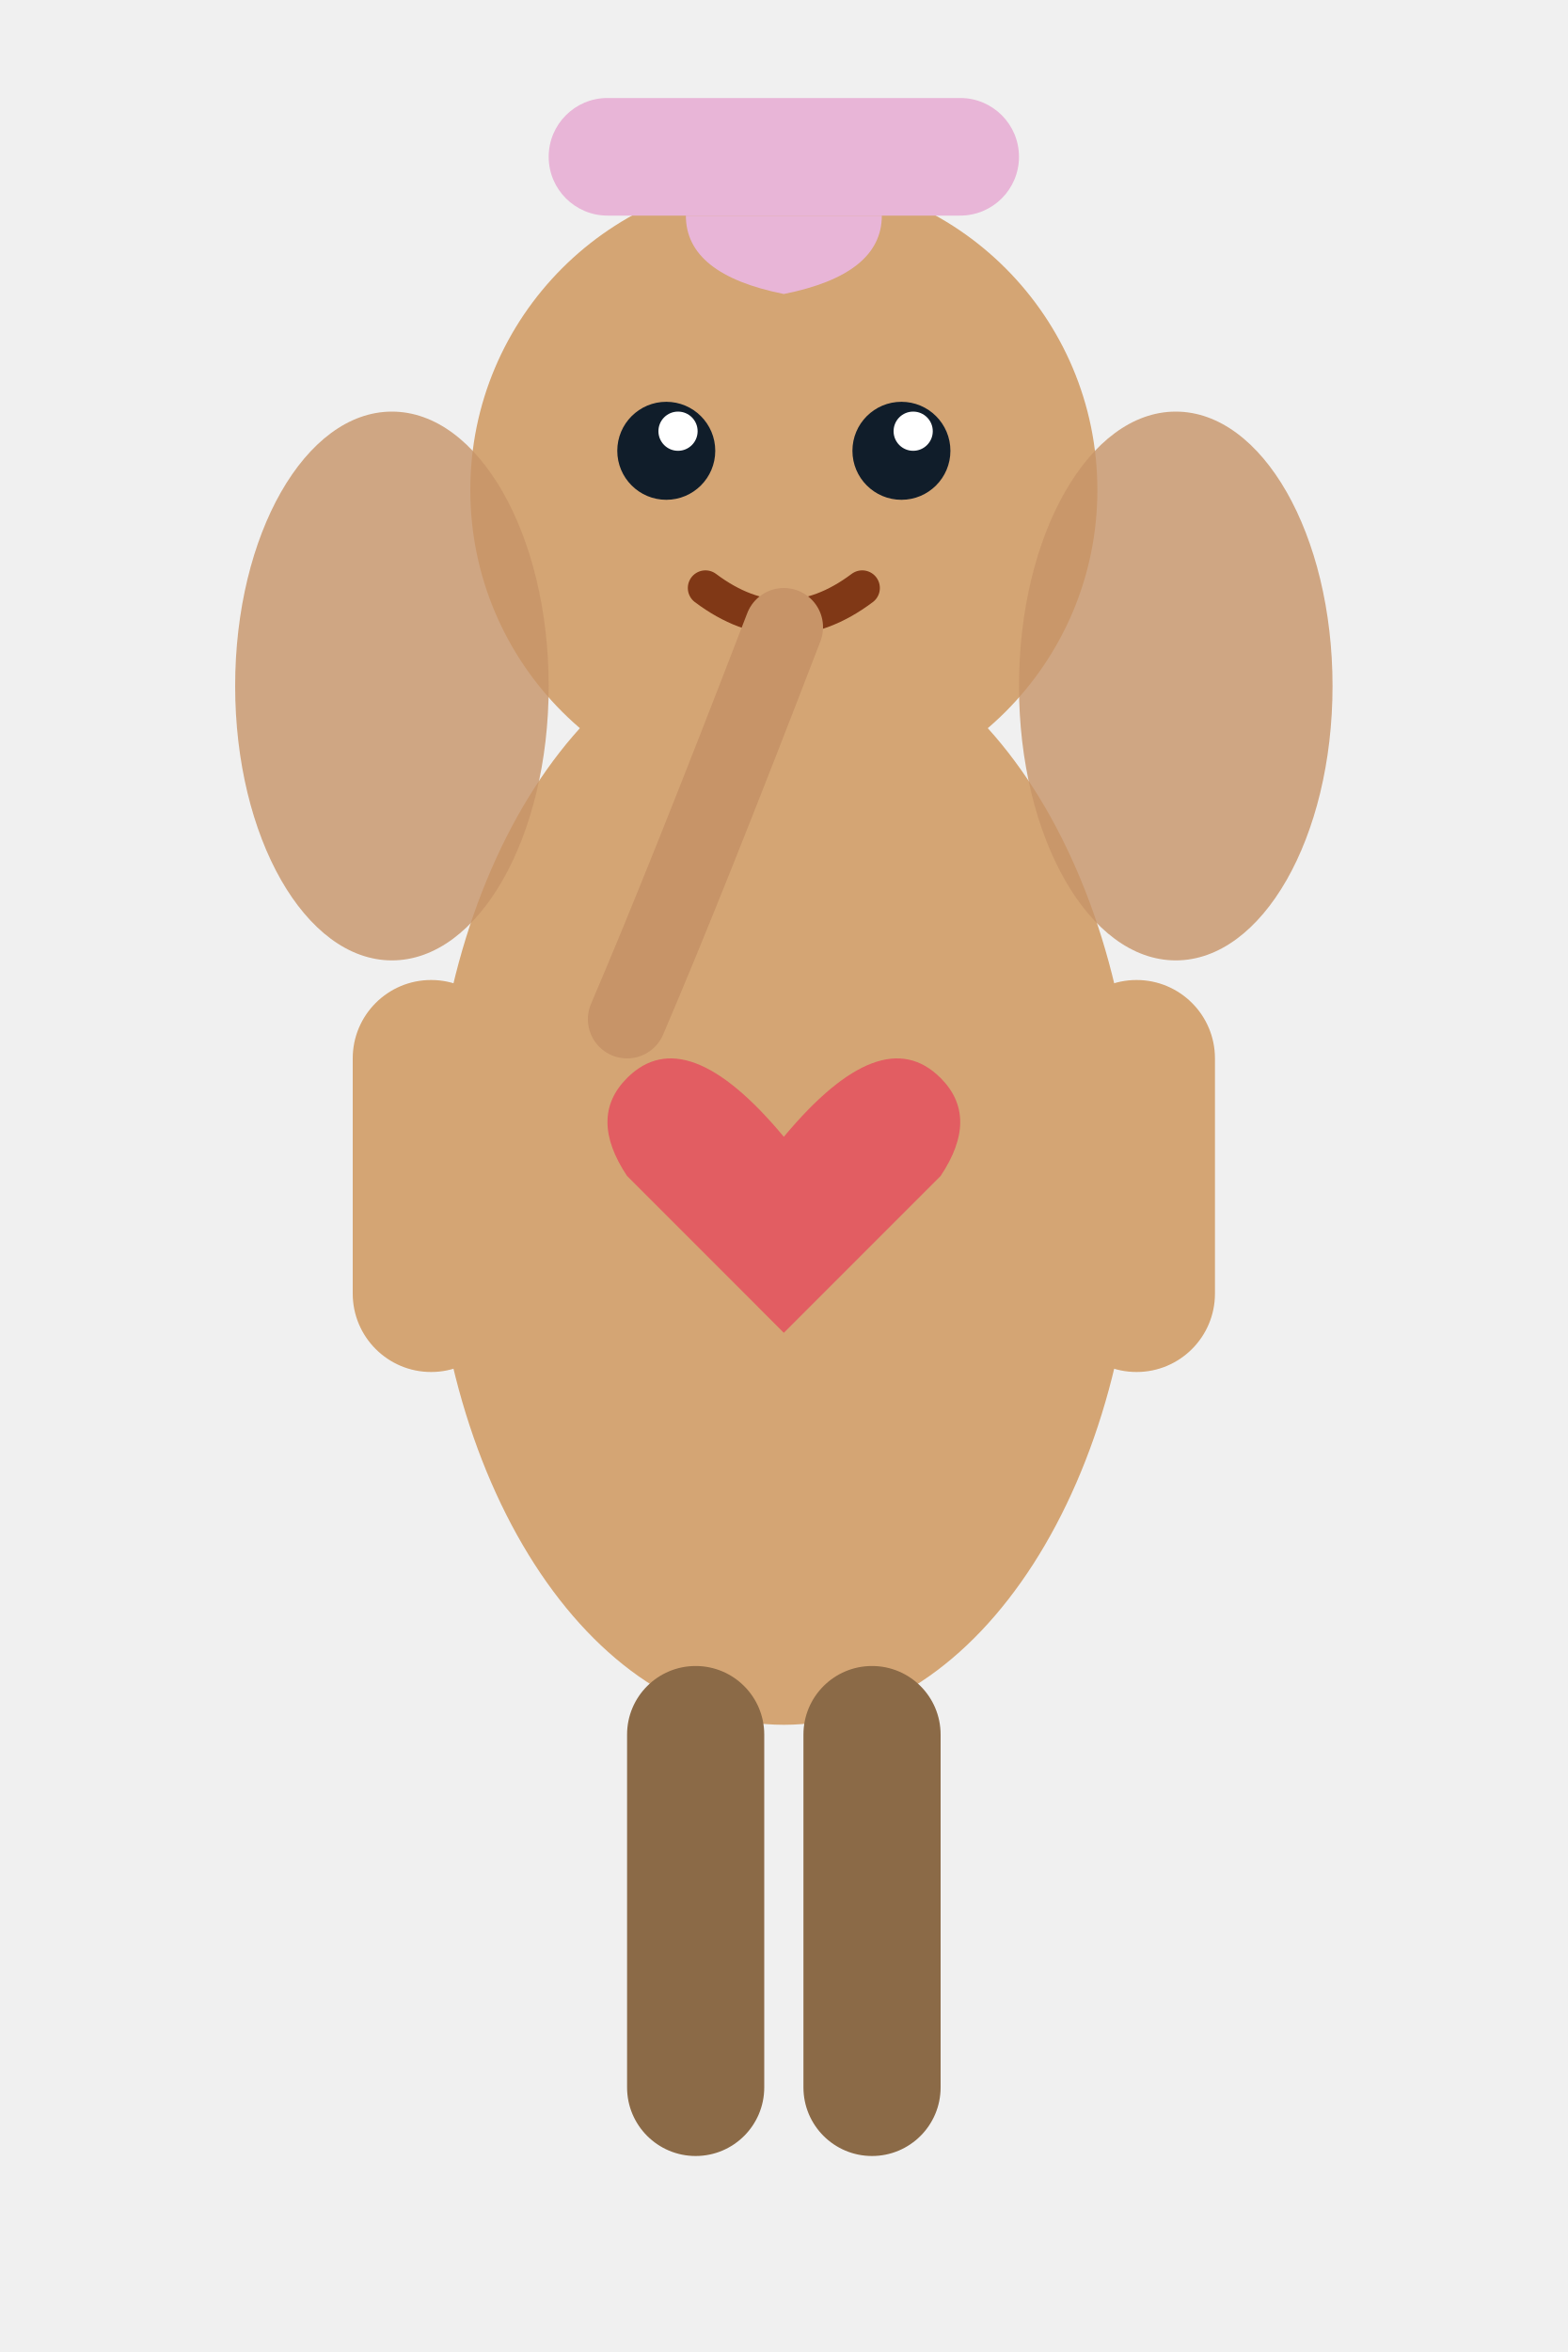
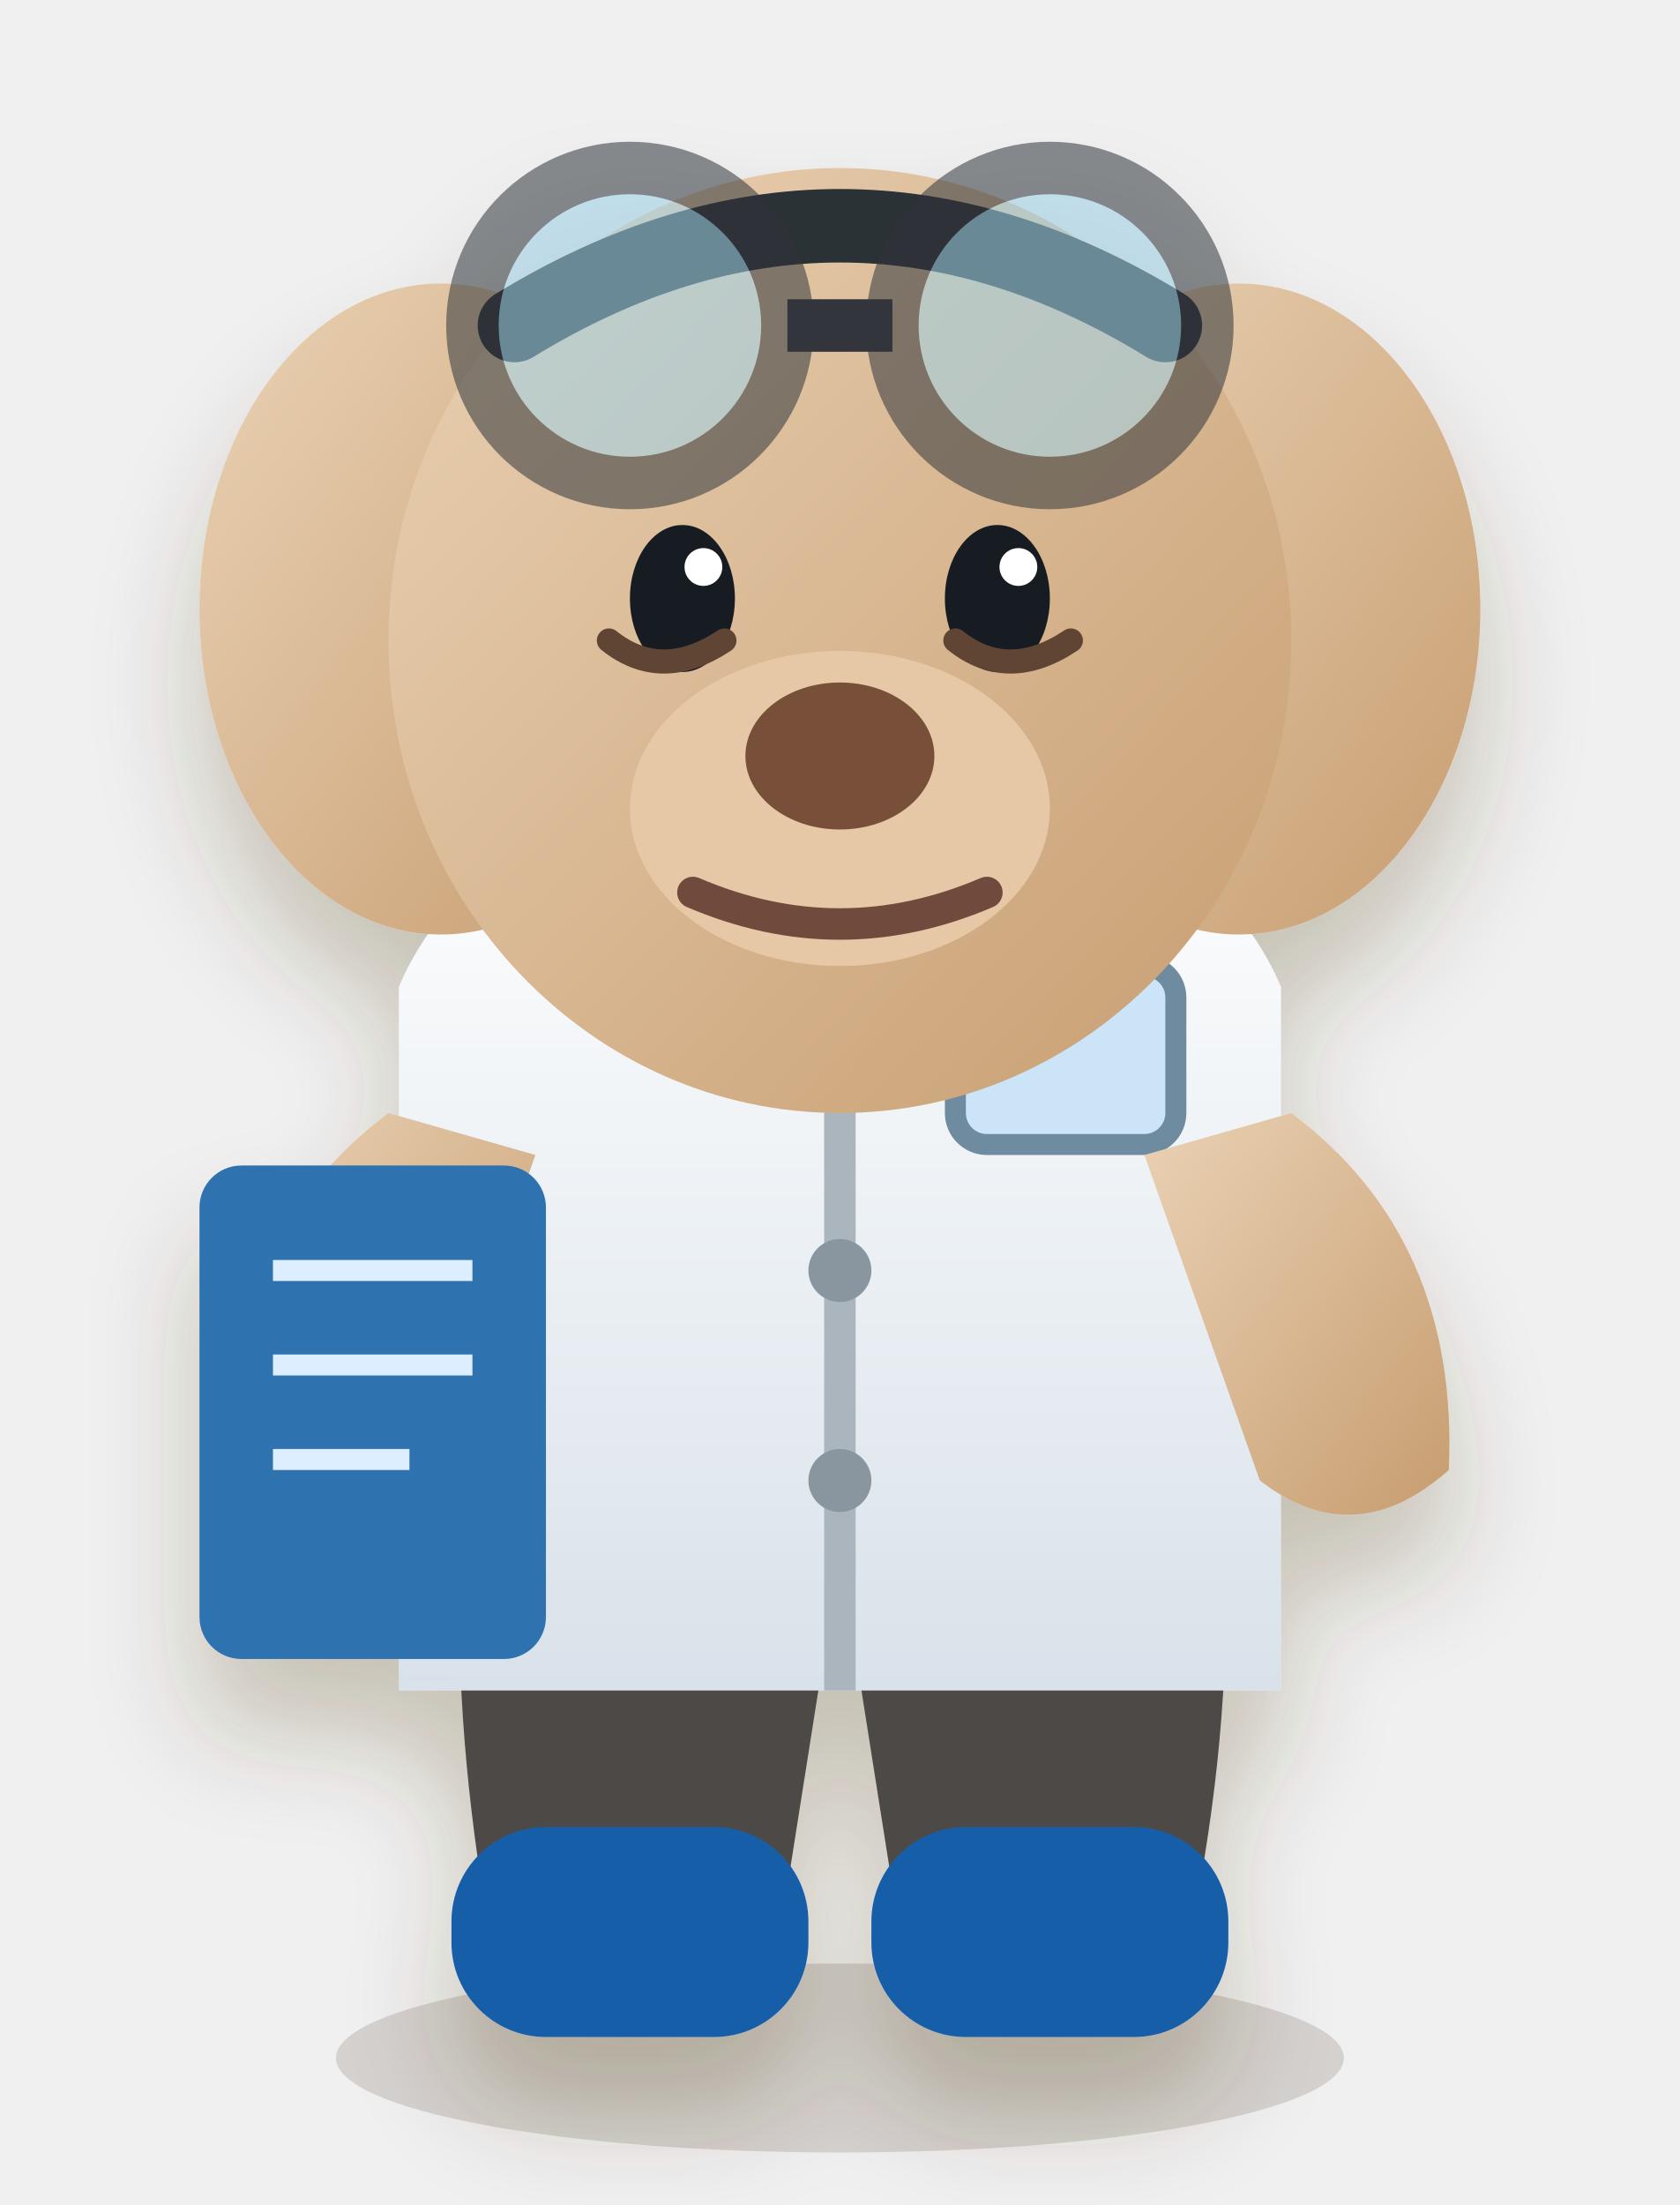
- <svg xmlns="http://www.w3.org/2000/svg" viewBox="0 0 80 120">
-   <ellipse cx="40" cy="60" rx="18" ry="28" fill="#d4a574" />
-   <circle cx="40" cy="25" r="16" fill="#d4a574" />
-   <rect x="28" y="5" width="24" height="6" rx="3" fill="#e8b5d7" />
-   <path d="M 35 11 Q 35 14 40 15 Q 45 14 45 11" fill="#e8b5d7" />
-   <circle cx="34" cy="23" r="2.5" fill="#101d2a" />
-   <circle cx="46" cy="23" r="2.5" fill="#101d2a" />
-   <circle cx="34.6" cy="22" r="1" fill="white" />
-   <circle cx="46.6" cy="22" r="1" fill="white" />
-   <path d="M 36 30 Q 40 33 44 30" stroke="#803816" stroke-width="1.8" fill="none" stroke-linecap="round" />
-   <path d="M 40 32 Q 35 45 32 52" stroke="#c79468" stroke-width="4" fill="none" stroke-linecap="round" />
-   <ellipse cx="20" cy="35" rx="8" ry="14" fill="#c79468" opacity="0.8" />
-   <ellipse cx="60" cy="35" rx="8" ry="14" fill="#c79468" opacity="0.8" />
-   <rect x="18" y="50" width="8" height="20" rx="4" fill="#d4a574" />
-   <rect x="54" y="50" width="8" height="20" rx="4" fill="#d4a574" />
-   <rect x="32" y="85" width="7" height="25" rx="3.5" fill="#8b6a47" />
-   <rect x="41" y="85" width="7" height="25" rx="3.5" fill="#8b6a47" />
-   <path d="M 40 58 Q 35 52 32 55 Q 30 57 32 60 L 40 68 L 48 60 Q 50 57 48 55 Q 45 52 40 58" fill="#e83e5a" opacity="0.7" />
+ <svg xmlns="http://www.w3.org/2000/svg" viewBox="0 0 160 210">
+   <defs>
+     <linearGradient id="fur" x1="0" y1="0" x2="1" y2="1">
+       <stop stop-color="#ead2b5" />
+       <stop offset="1" stop-color="#c79d70" />
+     </linearGradient>
+     <linearGradient id="coat" x1="0" y1="0" x2="0" y2="1">
+       <stop stop-color="#ffffff" />
+       <stop offset="1" stop-color="#d9e2ea" />
+     </linearGradient>
+     <filter id="soft">
+       <feDropShadow dx="0" dy="7" stdDeviation="5" flood-color="#4b321d" flood-opacity=".24" />
+     </filter>
+   </defs>
+   <ellipse cx="80" cy="196" rx="48" ry="9" fill="#3f2b1a" opacity=".16" />
+   <g filter="url(#soft)">
+     <path d="M48 119q-8 30-1 67h27l6-38 6 38h27q8-37-1-67z" fill="#4d4a47" />
+     <rect x="43" y="174" width="34" height="20" rx="9" fill="#185fa8" />
+     <rect x="83" y="174" width="34" height="20" rx="9" fill="#185fa8" />
+     <path d="M38 94q8-19 42-21 34 2 42 21v67H38z" fill="url(#coat)" />
+     <path d="M80 76v85" stroke="#aab5be" stroke-width="3" />
+     <circle cx="80" cy="101" r="3" fill="#8a969f" />
+     <circle cx="80" cy="121" r="3" fill="#8a969f" />
+     <circle cx="80" cy="141" r="3" fill="#8a969f" />
+     <rect x="91" y="92" width="21" height="17" rx="3" fill="#cce4f8" stroke="#6e8ba0" stroke-width="2" />
+     <rect x="95" y="85" width="3" height="13" rx="1.5" fill="#e84444" />
+     <rect x="101" y="84" width="3" height="14" rx="1.5" fill="#236ccc" />
+     <path d="M37 106q-16 12-15 34 9 8 18 1l11-31z" fill="url(#fur)" />
+     <path d="M123 106q16 12 15 34-9 8-18 1l-11-31z" fill="url(#fur)" />
+     <rect x="19" y="111" width="33" height="47" rx="4" fill="#2f72af" />
+     <path d="M26 121h19M26 130h19M26 139h13" stroke="#dceeff" stroke-width="2" />
+     <ellipse cx="42" cy="58" rx="23" ry="31" fill="url(#fur)" />
+     <ellipse cx="118" cy="58" rx="23" ry="31" fill="url(#fur)" />
+     <ellipse cx="80" cy="61" rx="43" ry="45" fill="url(#fur)" />
+     <ellipse cx="80" cy="77" rx="20" ry="15" fill="#e6c8a7" />
+     <ellipse cx="80" cy="72" rx="9" ry="7" fill="#785038" />
+     <ellipse cx="65" cy="57" rx="5" ry="7" fill="#171c22" />
+     <ellipse cx="95" cy="57" rx="5" ry="7" fill="#171c22" />
+     <circle cx="67" cy="54" r="1.8" fill="#fff" />
+     <circle cx="97" cy="54" r="1.8" fill="#fff" />
+     <path d="M66 85q14 6 28 0" fill="none" stroke="#6f4b3c" stroke-width="3" stroke-linecap="round" />
+     <path d="M49 31q31-19 62 0" fill="none" stroke="#2c3035" stroke-width="7" stroke-linecap="round" />
+     <circle cx="60" cy="31" r="15" fill="#9fd1e8" opacity=".55" stroke="#30343a" stroke-width="5" />
+     <circle cx="100" cy="31" r="15" fill="#9fd1e8" opacity=".55" stroke="#30343a" stroke-width="5" />
+     <path d="M75 31h10" stroke="#30343a" stroke-width="5" />
+     <path d="M58 61q5 4 11 0M91 61q5 4 11 0" fill="none" stroke="#604536" stroke-width="2.3" stroke-linecap="round" />
+   </g>
</svg>
